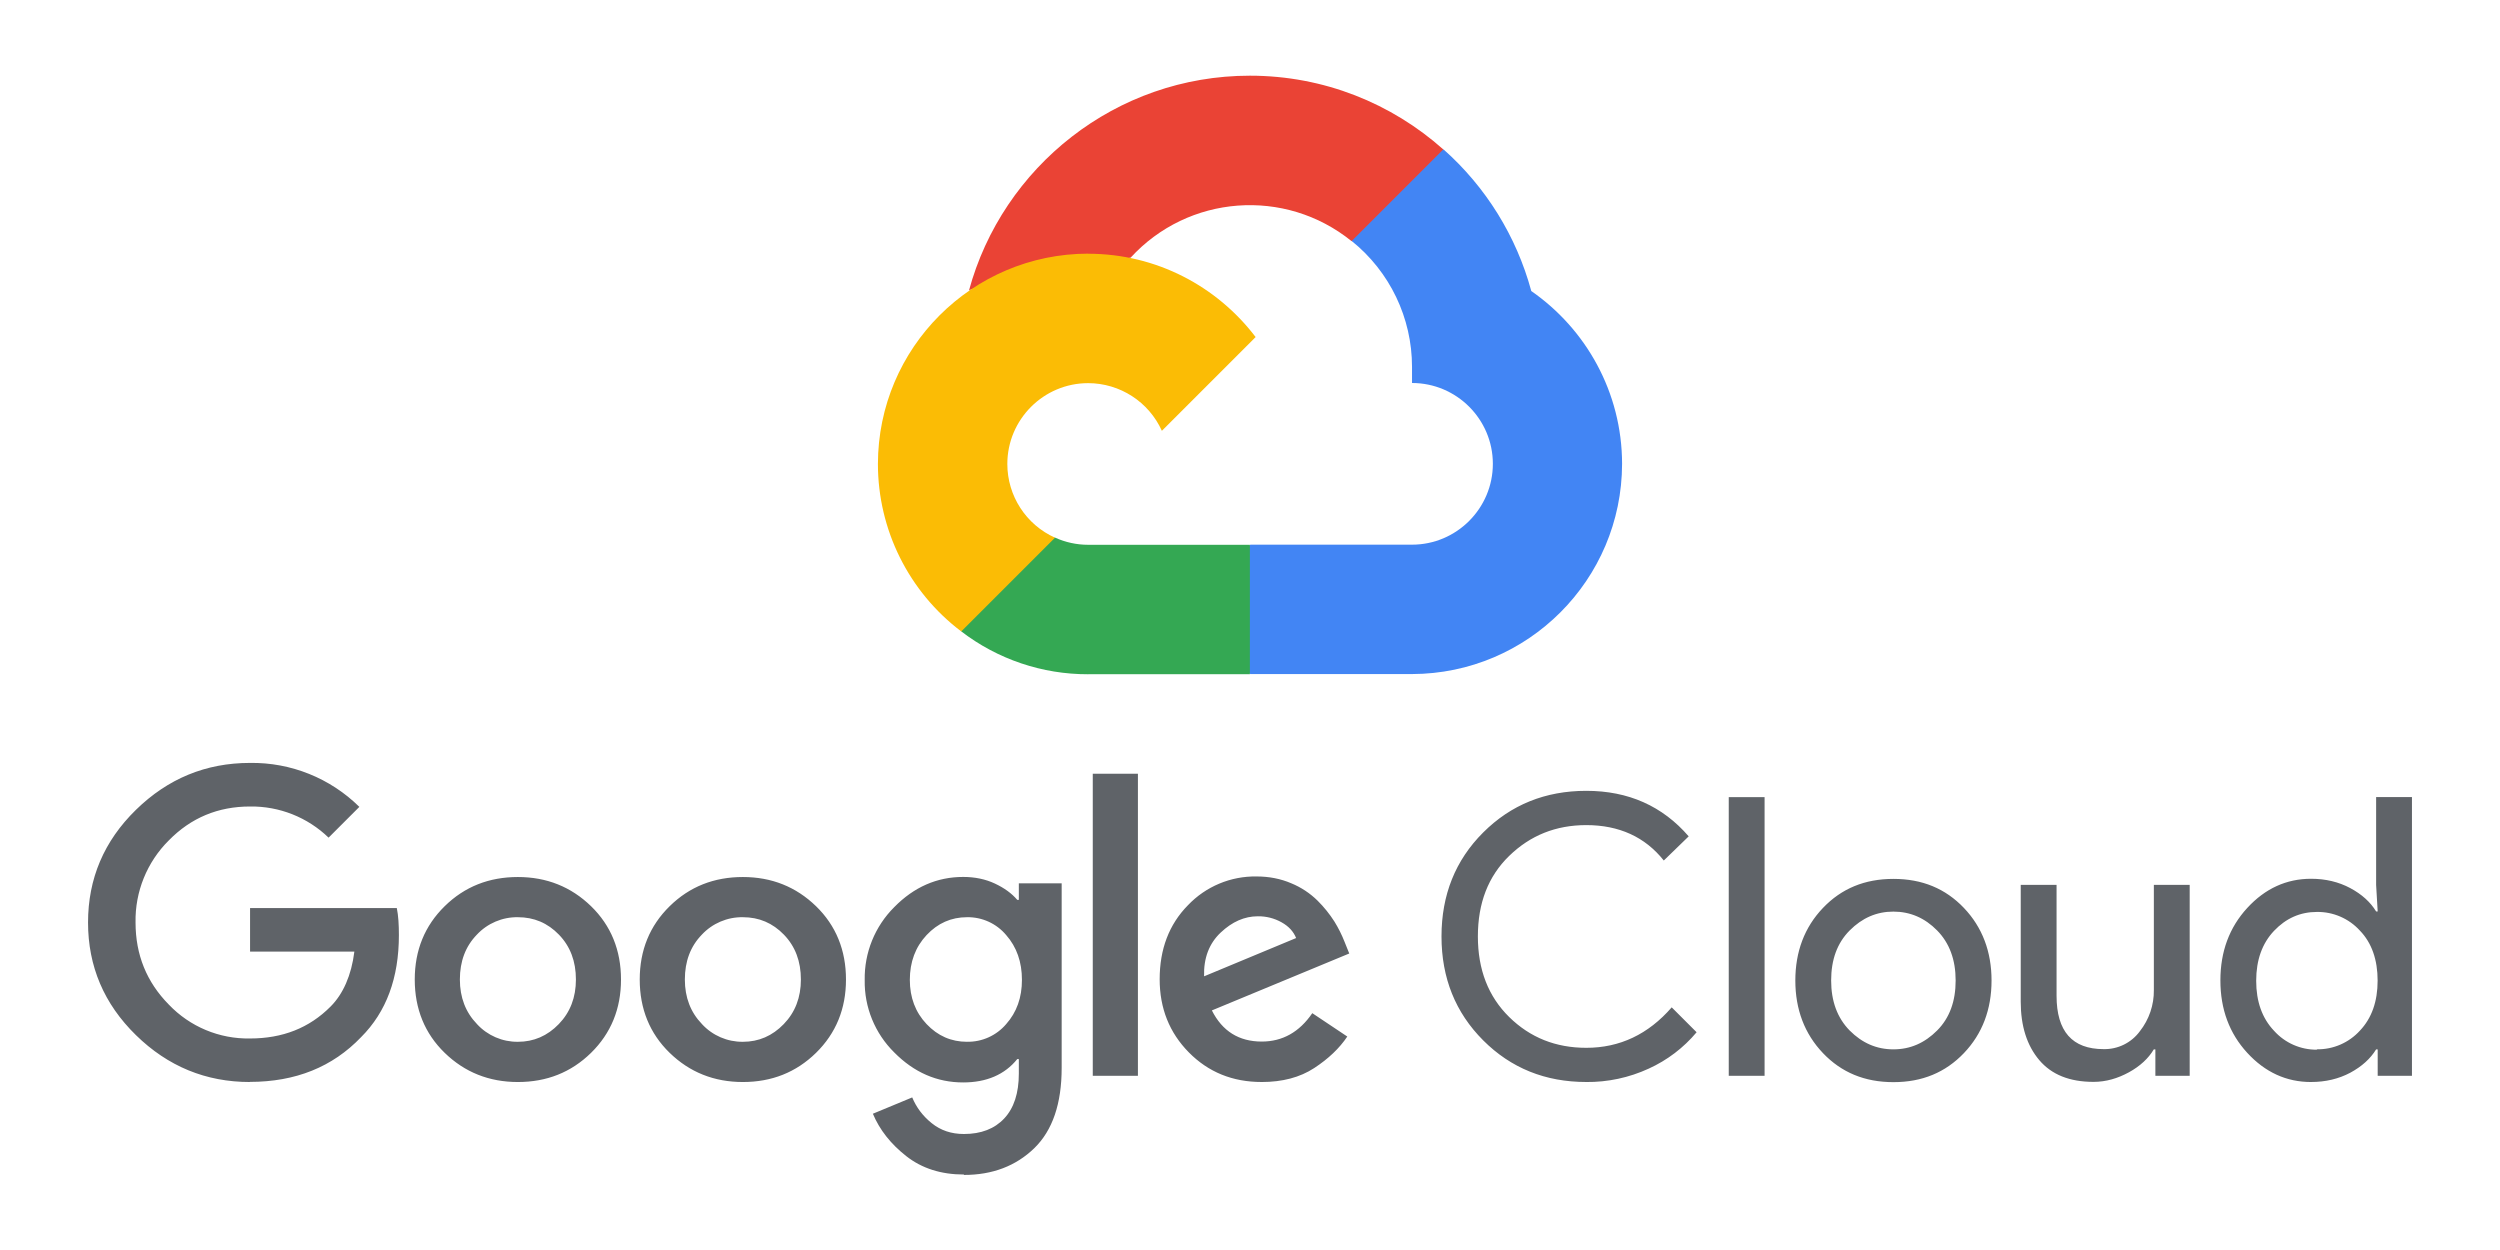
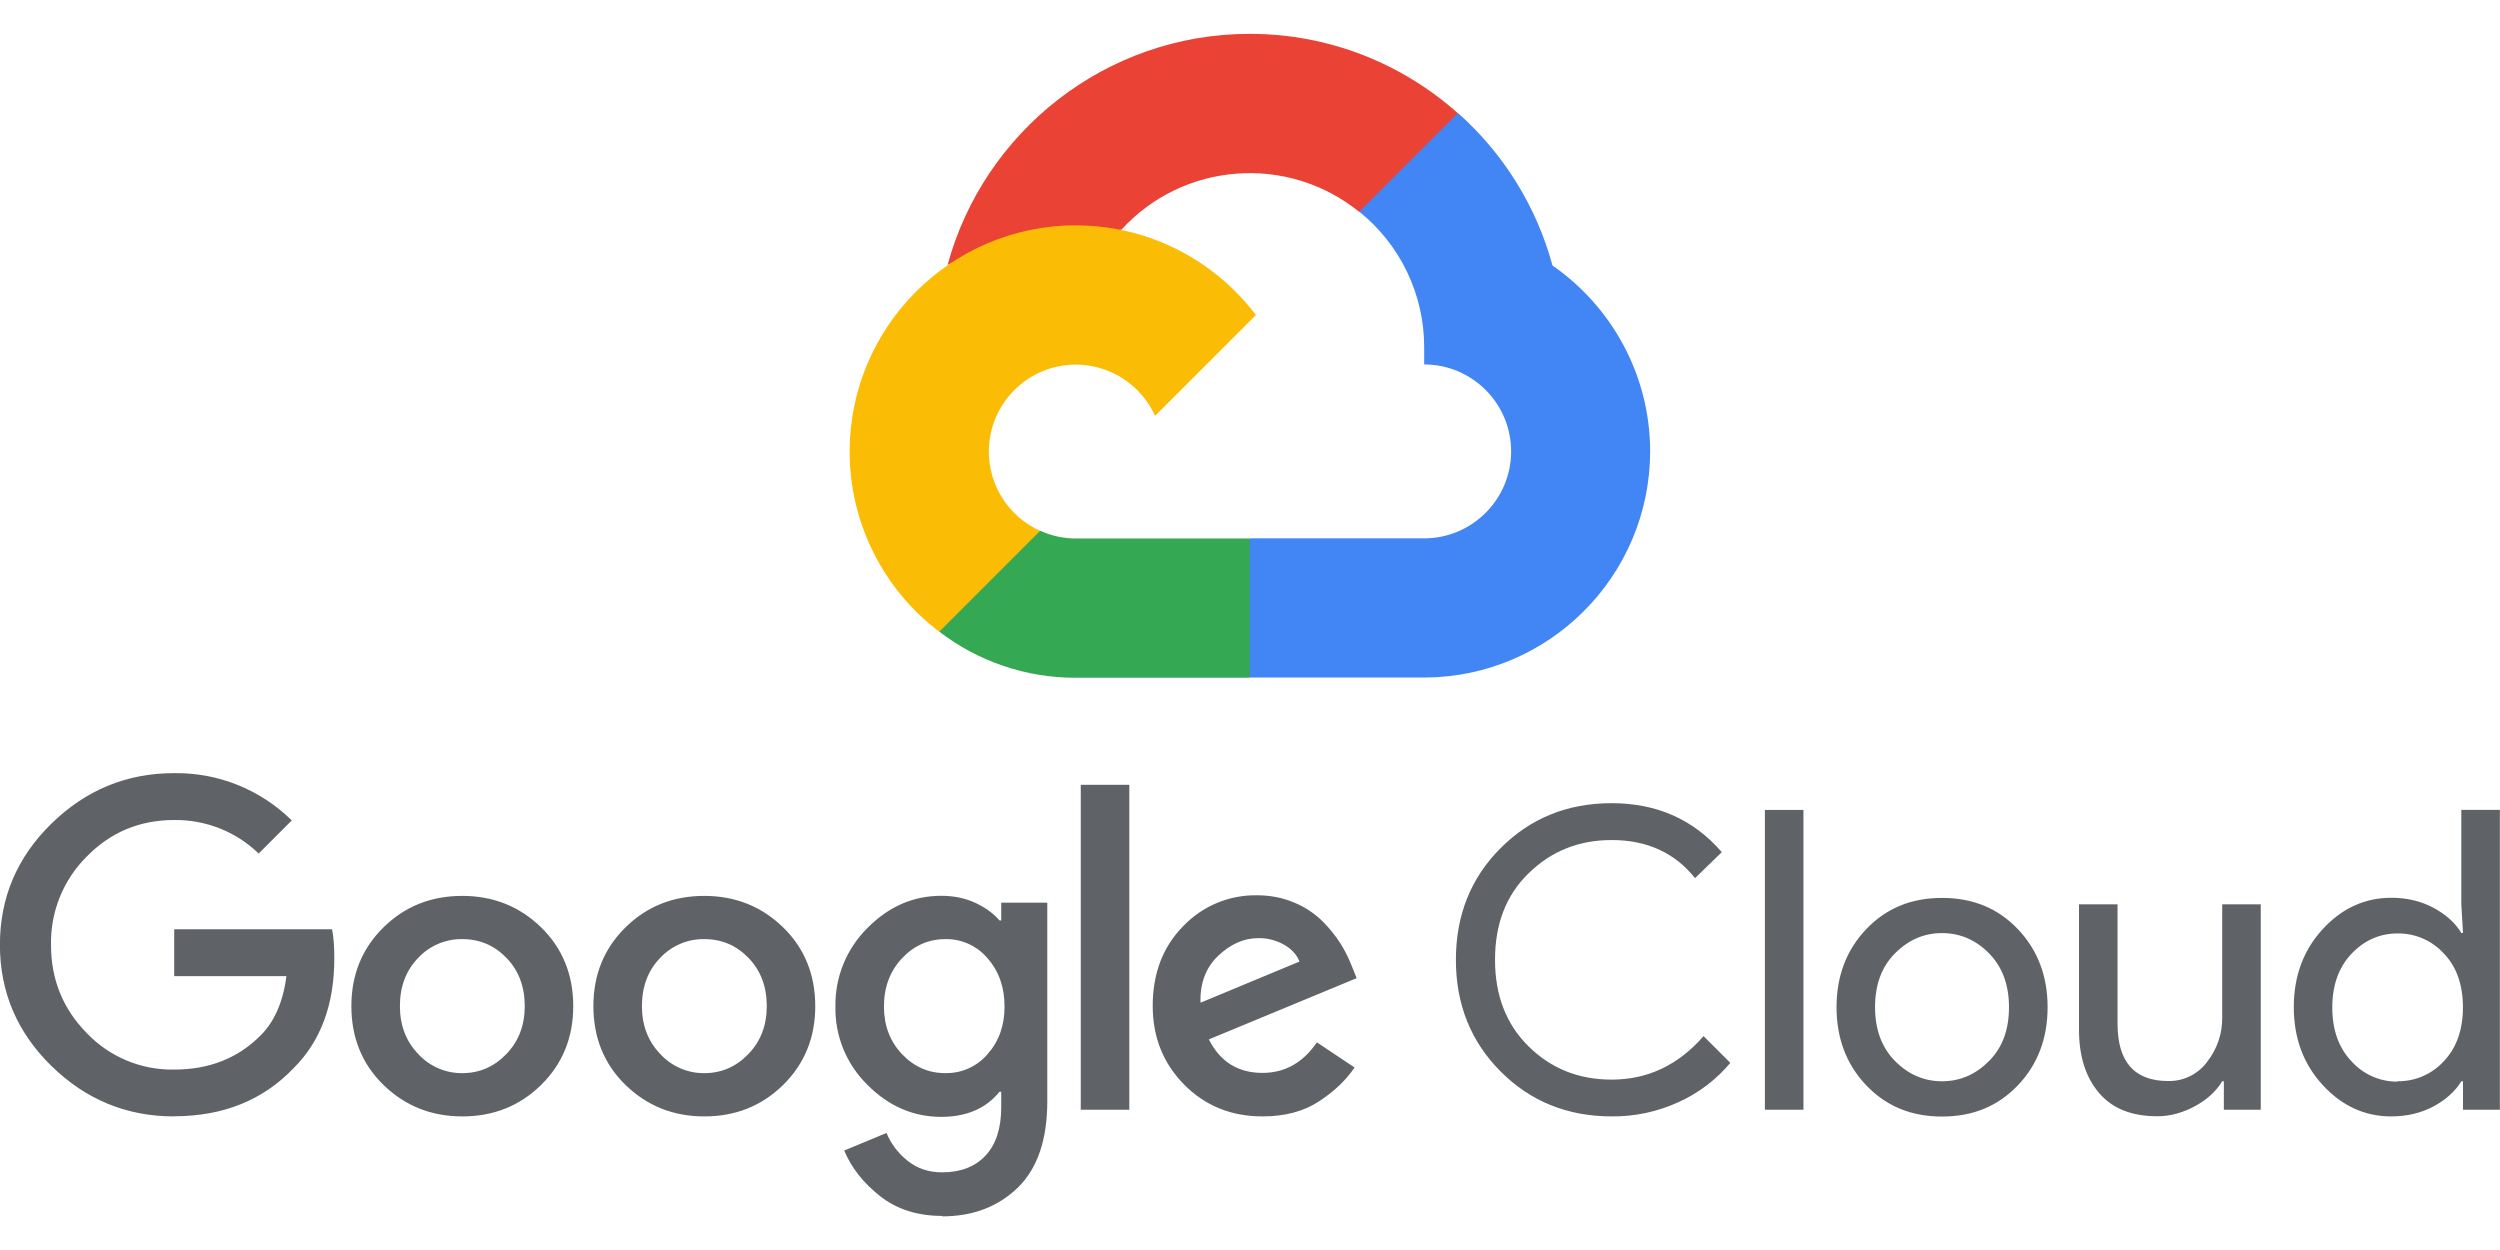
- <svg xmlns="http://www.w3.org/2000/svg" width="120" height="60" viewBox="0 0 120 60">
+ <svg xmlns="http://www.w3.org/2000/svg" width="120" height="60" viewBox="4.23 3.63 111.55 52.76">
  <path d="M64.87 11.572l1.144.02 3.108-3.108.15-1.317c-2.47-2.197-5.72-3.534-9.277-3.534-6.44 0-11.876 4.382-13.486 10.318.34-.237 1.065-.06 1.065-.06l6.212-1.022s.32-.53.48-.497a7.76 7.76 0 0 1 10.605-.8z" fill="#ea4335" />
  <path d="M73.5 13.962a13.99 13.99 0 0 0-4.216-6.796l-4.402 4.402a7.75 7.75 0 0 1 2.895 6.039v.777c2.142 0 3.88 1.743 3.88 3.88s-1.743 3.88-3.88 3.88h-7.762l-.777.78v4.658l.777.773h7.762A10.11 10.11 0 0 0 77.86 22.265c-.004-3.436-1.736-6.48-4.37-8.303z" fill="#4285f4" />
  <path d="M52.234 32.362h7.76V26.15h-7.76a3.84 3.84 0 0 1-1.597-.347l-1.12.343-3.108 3.108-.272 1.05a9.96 9.96 0 0 0 6.098 2.06z" fill="#34a853" />
  <path d="M52.234 12.175A10.11 10.11 0 0 0 42.14 22.269a10.08 10.08 0 0 0 4 8.04l4.5-4.5a3.88 3.88 0 0 1-2.288-3.538c0-2.142 1.743-3.88 3.88-3.88a3.89 3.89 0 0 1 3.538 2.288l4.5-4.5c-1.846-2.43-4.76-4-8.04-4z" fill="#fbbc05" />
  <path d="M12 51.937c-2.12 0-3.94-.75-5.474-2.25s-2.3-3.304-2.3-5.408.765-3.908 2.3-5.408S9.883 36.62 12 36.62a7.32 7.32 0 0 1 5.249 2.11l-1.477 1.477a5.32 5.32 0 0 0-3.773-1.495c-1.53 0-2.83.54-3.896 1.627a5.41 5.41 0 0 0-1.597 3.941c0 1.546.53 2.857 1.597 3.94a5.25 5.25 0 0 0 3.896 1.627c1.558 0 2.845-.5 3.87-1.534.6-.6 1-1.5 1.14-2.635h-5.006v-2.092h7.044c.075.372.1.8.1 1.3 0 2.056-.603 3.686-1.813 4.895-1.372 1.435-3.15 2.15-5.345 2.15zm16.37-1.4c-.96.94-2.13 1.4-3.512 1.4s-2.554-.47-3.512-1.4-1.438-2.113-1.438-3.52.48-2.58 1.438-3.52 2.13-1.4 3.512-1.4 2.554.47 3.512 1.4 1.438 2.116 1.438 3.52-.48 2.58-1.438 3.52zm-5.474-1.38a2.63 2.63 0 0 0 1.963.849c.76 0 1.414-.282 1.963-.85s.822-1.28.822-2.14c0-.87-.27-1.588-.813-2.15s-1.198-.84-1.972-.84a2.64 2.64 0 0 0-1.972.84c-.543.56-.813 1.276-.813 2.15 0 .858.273 1.573.822 2.14zm16.273 1.38c-.96.94-2.13 1.4-3.512 1.4s-2.554-.47-3.512-1.4-1.438-2.113-1.438-3.52.48-2.58 1.438-3.52 2.13-1.4 3.512-1.4 2.554.47 3.512 1.4 1.438 2.116 1.438 3.52-.48 2.58-1.438 3.52zm-5.474-1.38a2.63 2.63 0 0 0 1.963.849c.76 0 1.414-.282 1.963-.85s.822-1.28.822-2.14c0-.87-.27-1.588-.813-2.15s-1.198-.84-1.972-.84a2.64 2.64 0 0 0-1.972.84c-.543.56-.813 1.276-.813 2.15 0 .858.273 1.573.822 2.14zm12.573 7.22c-1.095 0-2.017-.294-2.764-.88s-1.282-1.264-1.606-2.038l1.888-.783c.198.474.5.885.933 1.234s.94.522 1.552.522c.822 0 1.468-.25 1.933-.747s.7-1.216.7-2.15v-.7h-.075c-.6.747-1.477 1.122-2.596 1.122-1.258 0-2.36-.48-3.307-1.438a4.76 4.76 0 0 1-1.42-3.476 4.82 4.82 0 0 1 1.42-3.503c.945-.963 2.05-1.447 3.307-1.447.56 0 1.068.105 1.522.318s.813.474 1.074.783h.075V42.4h2.056v8.857c0 1.72-.438 3.004-1.318 3.86-.88.85-2.002 1.28-3.373 1.28zm.15-6.372a2.41 2.41 0 0 0 1.879-.849c.504-.567.756-1.273.756-2.122 0-.858-.252-1.576-.756-2.15a2.4 2.4 0 0 0-1.879-.858c-.76 0-1.408.288-1.942.858s-.804 1.288-.804 2.15c0 .846.267 1.555.804 2.122s1.183.85 1.942.85zM54.62 37.14v14.5h-2.167v-14.5zm5.94 14.796c-1.396 0-2.56-.474-3.494-1.42s-1.402-2.116-1.402-3.512c0-1.444.45-2.63 1.354-3.55a4.45 4.45 0 0 1 3.298-1.384c.597 0 1.153.108 1.663.327a3.92 3.92 0 0 1 1.27.84 5.84 5.84 0 0 1 .804.999 6.12 6.12 0 0 1 .486.972l.225.56L58.17 48.5c.5.996 1.3 1.495 2.392 1.495.996 0 1.807-.453 2.428-1.363l1.68 1.122c-.375.56-.903 1.065-1.588 1.513s-1.528.67-2.524.67zm-2.746-5.08l4.4-1.83c-.126-.312-.354-.564-.7-.756a2.26 2.26 0 0 0-1.14-.288c-.636 0-1.23.26-1.783.783s-.82 1.222-.795 2.092zm18.33 5.08c-1.97 0-3.62-.666-4.952-2s-2-2.995-2-4.988.666-3.656 2-4.988 2.983-2 4.952-2c2.017 0 3.656.73 4.913 2.185l-1.195 1.16c-.9-1.134-2.15-1.7-3.72-1.7-1.46 0-2.686.492-3.7 1.477s-1.504 2.272-1.504 3.866.5 2.884 1.504 3.87 2.233 1.477 3.7 1.477c1.606 0 2.977-.648 4.1-1.942l1.195 1.195a6.51 6.51 0 0 1-2.3 1.747 7.02 7.02 0 0 1-3.004.642zm8.556-.296h-1.72V38.263h1.72zm2.803-8.06c.885-.927 2-1.393 3.382-1.393s2.497.465 3.382 1.393 1.327 2.1 1.327 3.485-.44 2.557-1.327 3.485-2 1.393-3.382 1.393-2.497-.465-3.382-1.393-1.327-2.1-1.327-3.485.44-2.557 1.327-3.485zm1.28 5.883c.6.603 1.294.906 2.1.906s1.5-.303 2.1-.906.888-1.405.888-2.4-.297-1.798-.888-2.4-1.294-.906-2.1-.906-1.5.303-2.1.906-.888 1.405-.888 2.4.297 1.798.888 2.4zm16.32 2.177h-1.645v-1.27h-.075c-.26.435-.66.807-1.195 1.1s-1.1.46-1.7.46c-1.147 0-2.014-.348-2.605-1.047s-.888-1.633-.888-2.803v-5.606h1.72v5.324c0 1.708.753 2.56 2.26 2.56a2.1 2.1 0 0 0 1.738-.858 3.13 3.13 0 0 0 .672-1.981v-5.045h1.72v9.157zm5.828.297c-1.183 0-2.206-.468-3.064-1.402s-1.288-2.092-1.288-3.476.43-2.542 1.288-3.476 1.882-1.402 3.064-1.402c.696 0 1.324.15 1.88.447s.97.672 1.243 1.122h.075l-.075-1.27v-4.22h1.72v13.38h-1.645v-1.27h-.075c-.273.447-.687.822-1.243 1.122-.555.294-1.183.444-1.88.444zm.28-1.57a2.74 2.74 0 0 0 2.065-.897c.567-.597.85-1.402.85-2.4s-.282-1.813-.85-2.4a2.74 2.74 0 0 0-2.065-.897c-.798 0-1.483.303-2.056.906s-.858 1.405-.858 2.4.285 1.798.858 2.4a2.73 2.73 0 0 0 2.056.906z" fill="#5f6368" />
</svg>
